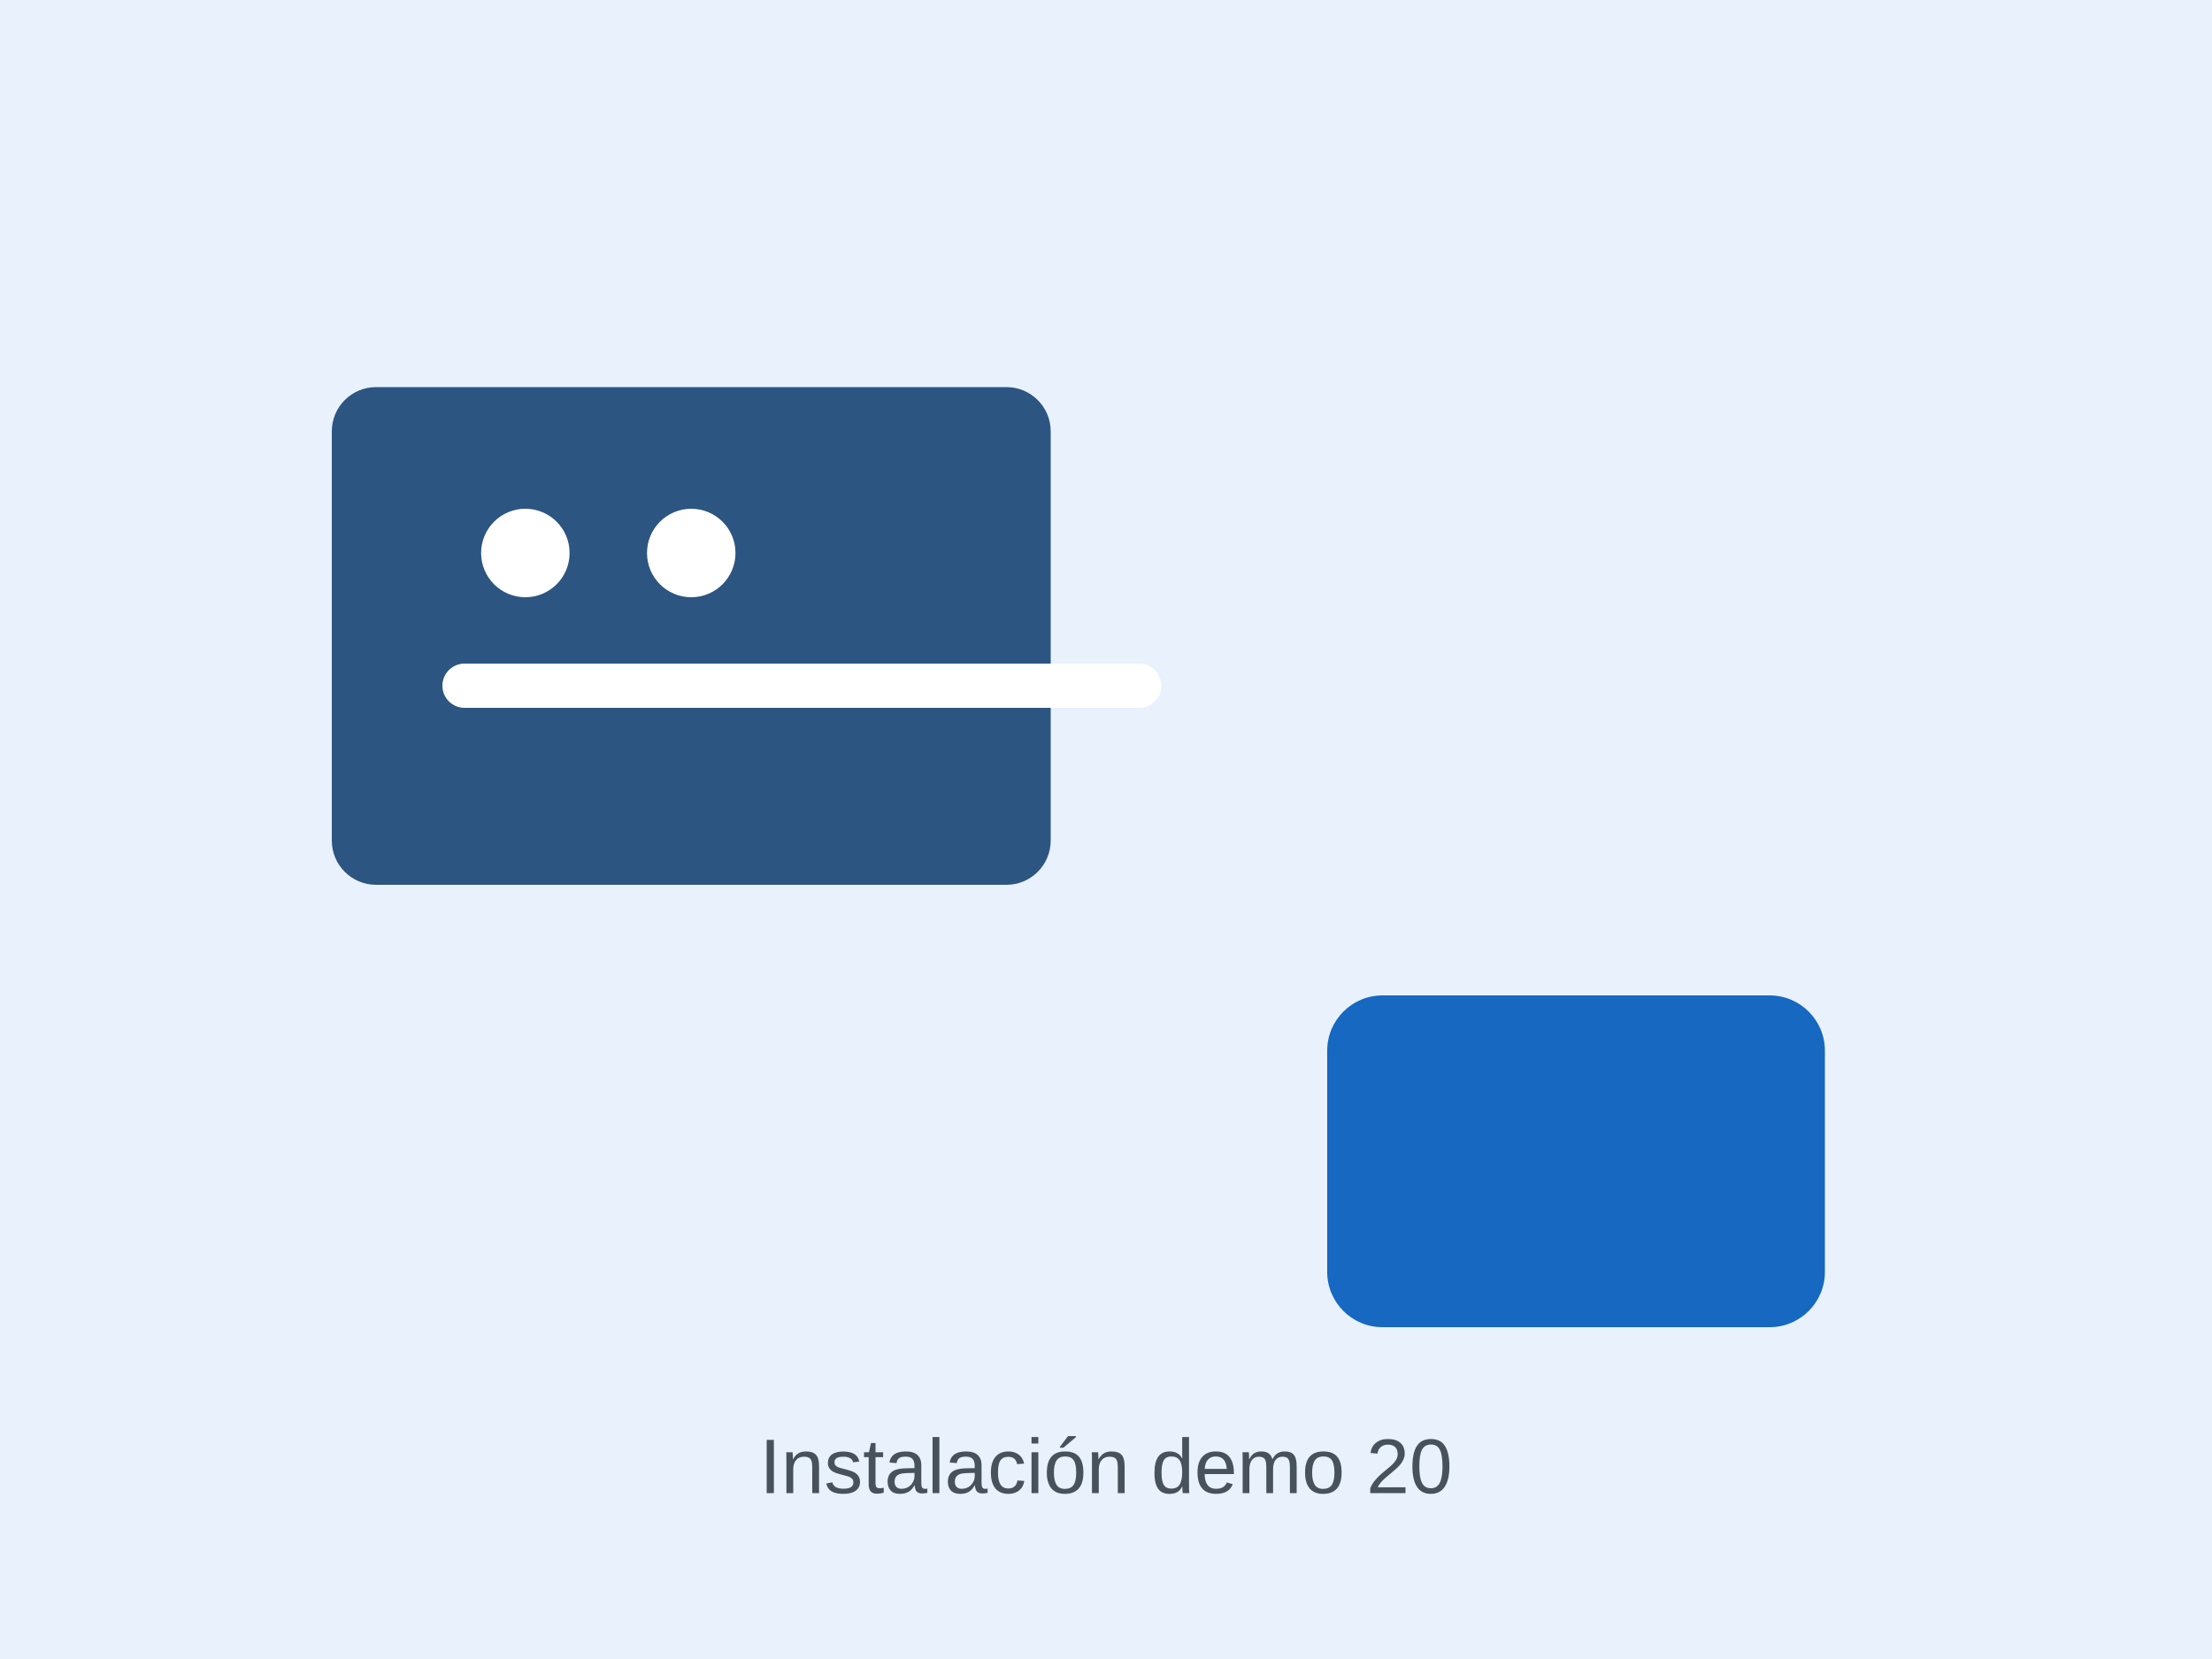
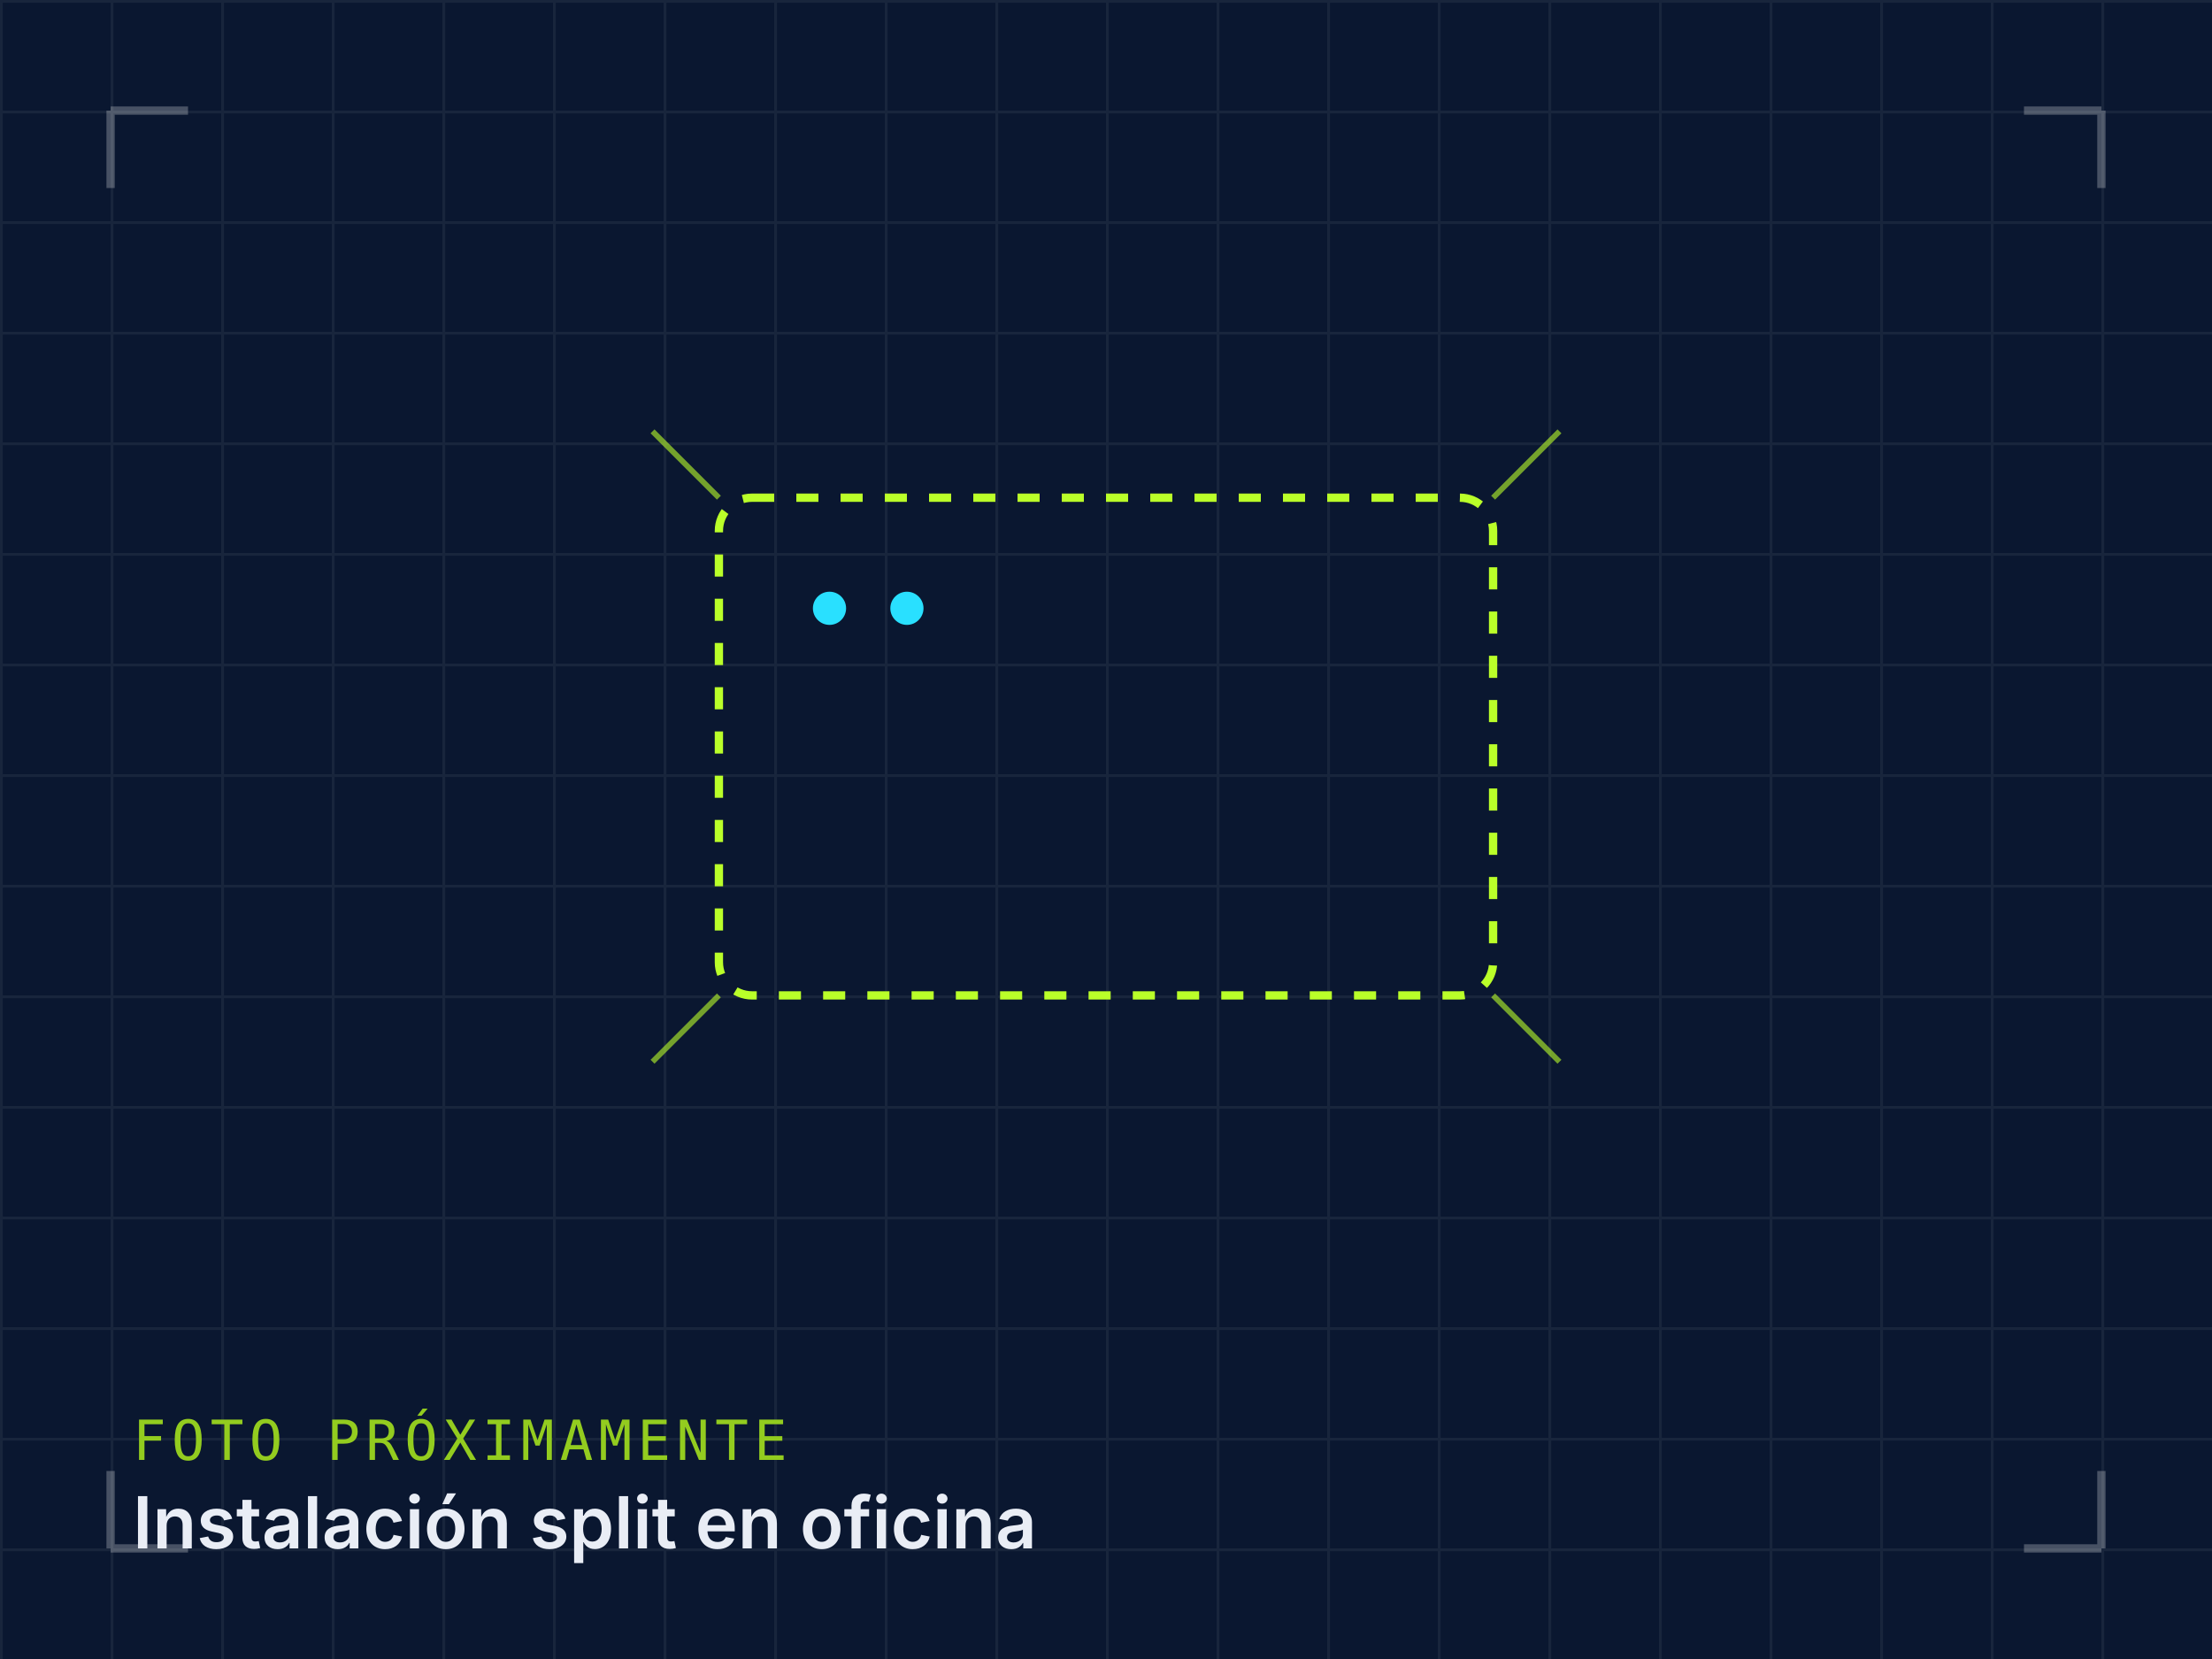
- <svg xmlns="http://www.w3.org/2000/svg" viewBox="0 0 400 300" width="400" height="300">
-   <rect width="400" height="300" fill="#e8f1fc" />
-   <rect x="60" y="70" width="130" height="90" rx="8" fill="#0b3a6b" opacity="0.85" />
-   <circle cx="95" cy="100" r="8" fill="#ffffff" />
-   <circle cx="125" cy="100" r="8" fill="#ffffff" />
-   <rect x="80" y="120" width="130" height="8" rx="4" fill="#ffffff" />
-   <rect x="240" y="180" width="90" height="60" rx="10" fill="#1668c1" />
-   <text x="200" y="270" font-family="Arial, sans-serif" font-size="14" fill="#48525c" text-anchor="middle">Instalación demo 20</text>
+ <svg xmlns="http://www.w3.org/2000/svg" viewBox="0 0 400 300" width="400" height="300" role="img" aria-label="Instalación split en oficina">
+   <defs>
+     <pattern id="grid" width="20" height="20" patternUnits="userSpaceOnUse">
+       <path d="M 20 0 L 0 0 0 20" fill="none" stroke="#ffffff" stroke-opacity="0.06" stroke-width="1" />
+     </pattern>
+   </defs>
+   <rect width="400" height="300" fill="#0a1730" />
+   <rect width="400" height="300" fill="url(#grid)" />
+   <rect x="130" y="90" width="140" height="90" rx="6" fill="none" stroke="#baff29" stroke-width="1.5" stroke-dasharray="4 4" />
+   <circle cx="150" cy="110" r="3" fill="#29e0ff" />
+   <circle cx="164" cy="110" r="3" fill="#29e0ff" />
+   <line x1="130" y1="90" x2="118" y2="78" stroke="#baff29" stroke-width="1" opacity="0.6" />
+   <line x1="270" y1="90" x2="282" y2="78" stroke="#baff29" stroke-width="1" opacity="0.6" />
+   <line x1="130" y1="180" x2="118" y2="192" stroke="#baff29" stroke-width="1" opacity="0.6" />
+   <line x1="270" y1="180" x2="282" y2="192" stroke="#baff29" stroke-width="1" opacity="0.6" />
+   <path d="M20 20 L20 34 M20 20 L34 20" stroke="#ffffff" stroke-opacity="0.25" stroke-width="1.5" fill="none" />
+   <path d="M380 20 L380 34 M380 20 L366 20" stroke="#ffffff" stroke-opacity="0.25" stroke-width="1.5" fill="none" />
+   <path d="M20 280 L20 266 M20 280 L34 280" stroke="#ffffff" stroke-opacity="0.25" stroke-width="1.5" fill="none" />
+   <path d="M380 280 L380 266 M380 280 L366 280" stroke="#ffffff" stroke-opacity="0.25" stroke-width="1.5" fill="none" />
+   <text x="24" y="264" font-family="IBM Plex Mono, monospace" font-size="10" letter-spacing="1" fill="#93cc1f">FOTO PRÓXIMAMENTE</text>
+   <text x="24" y="280" font-family="Inter, sans-serif" font-size="13" font-weight="600" fill="#e9edf5">Instalación split en oficina</text>
</svg>
